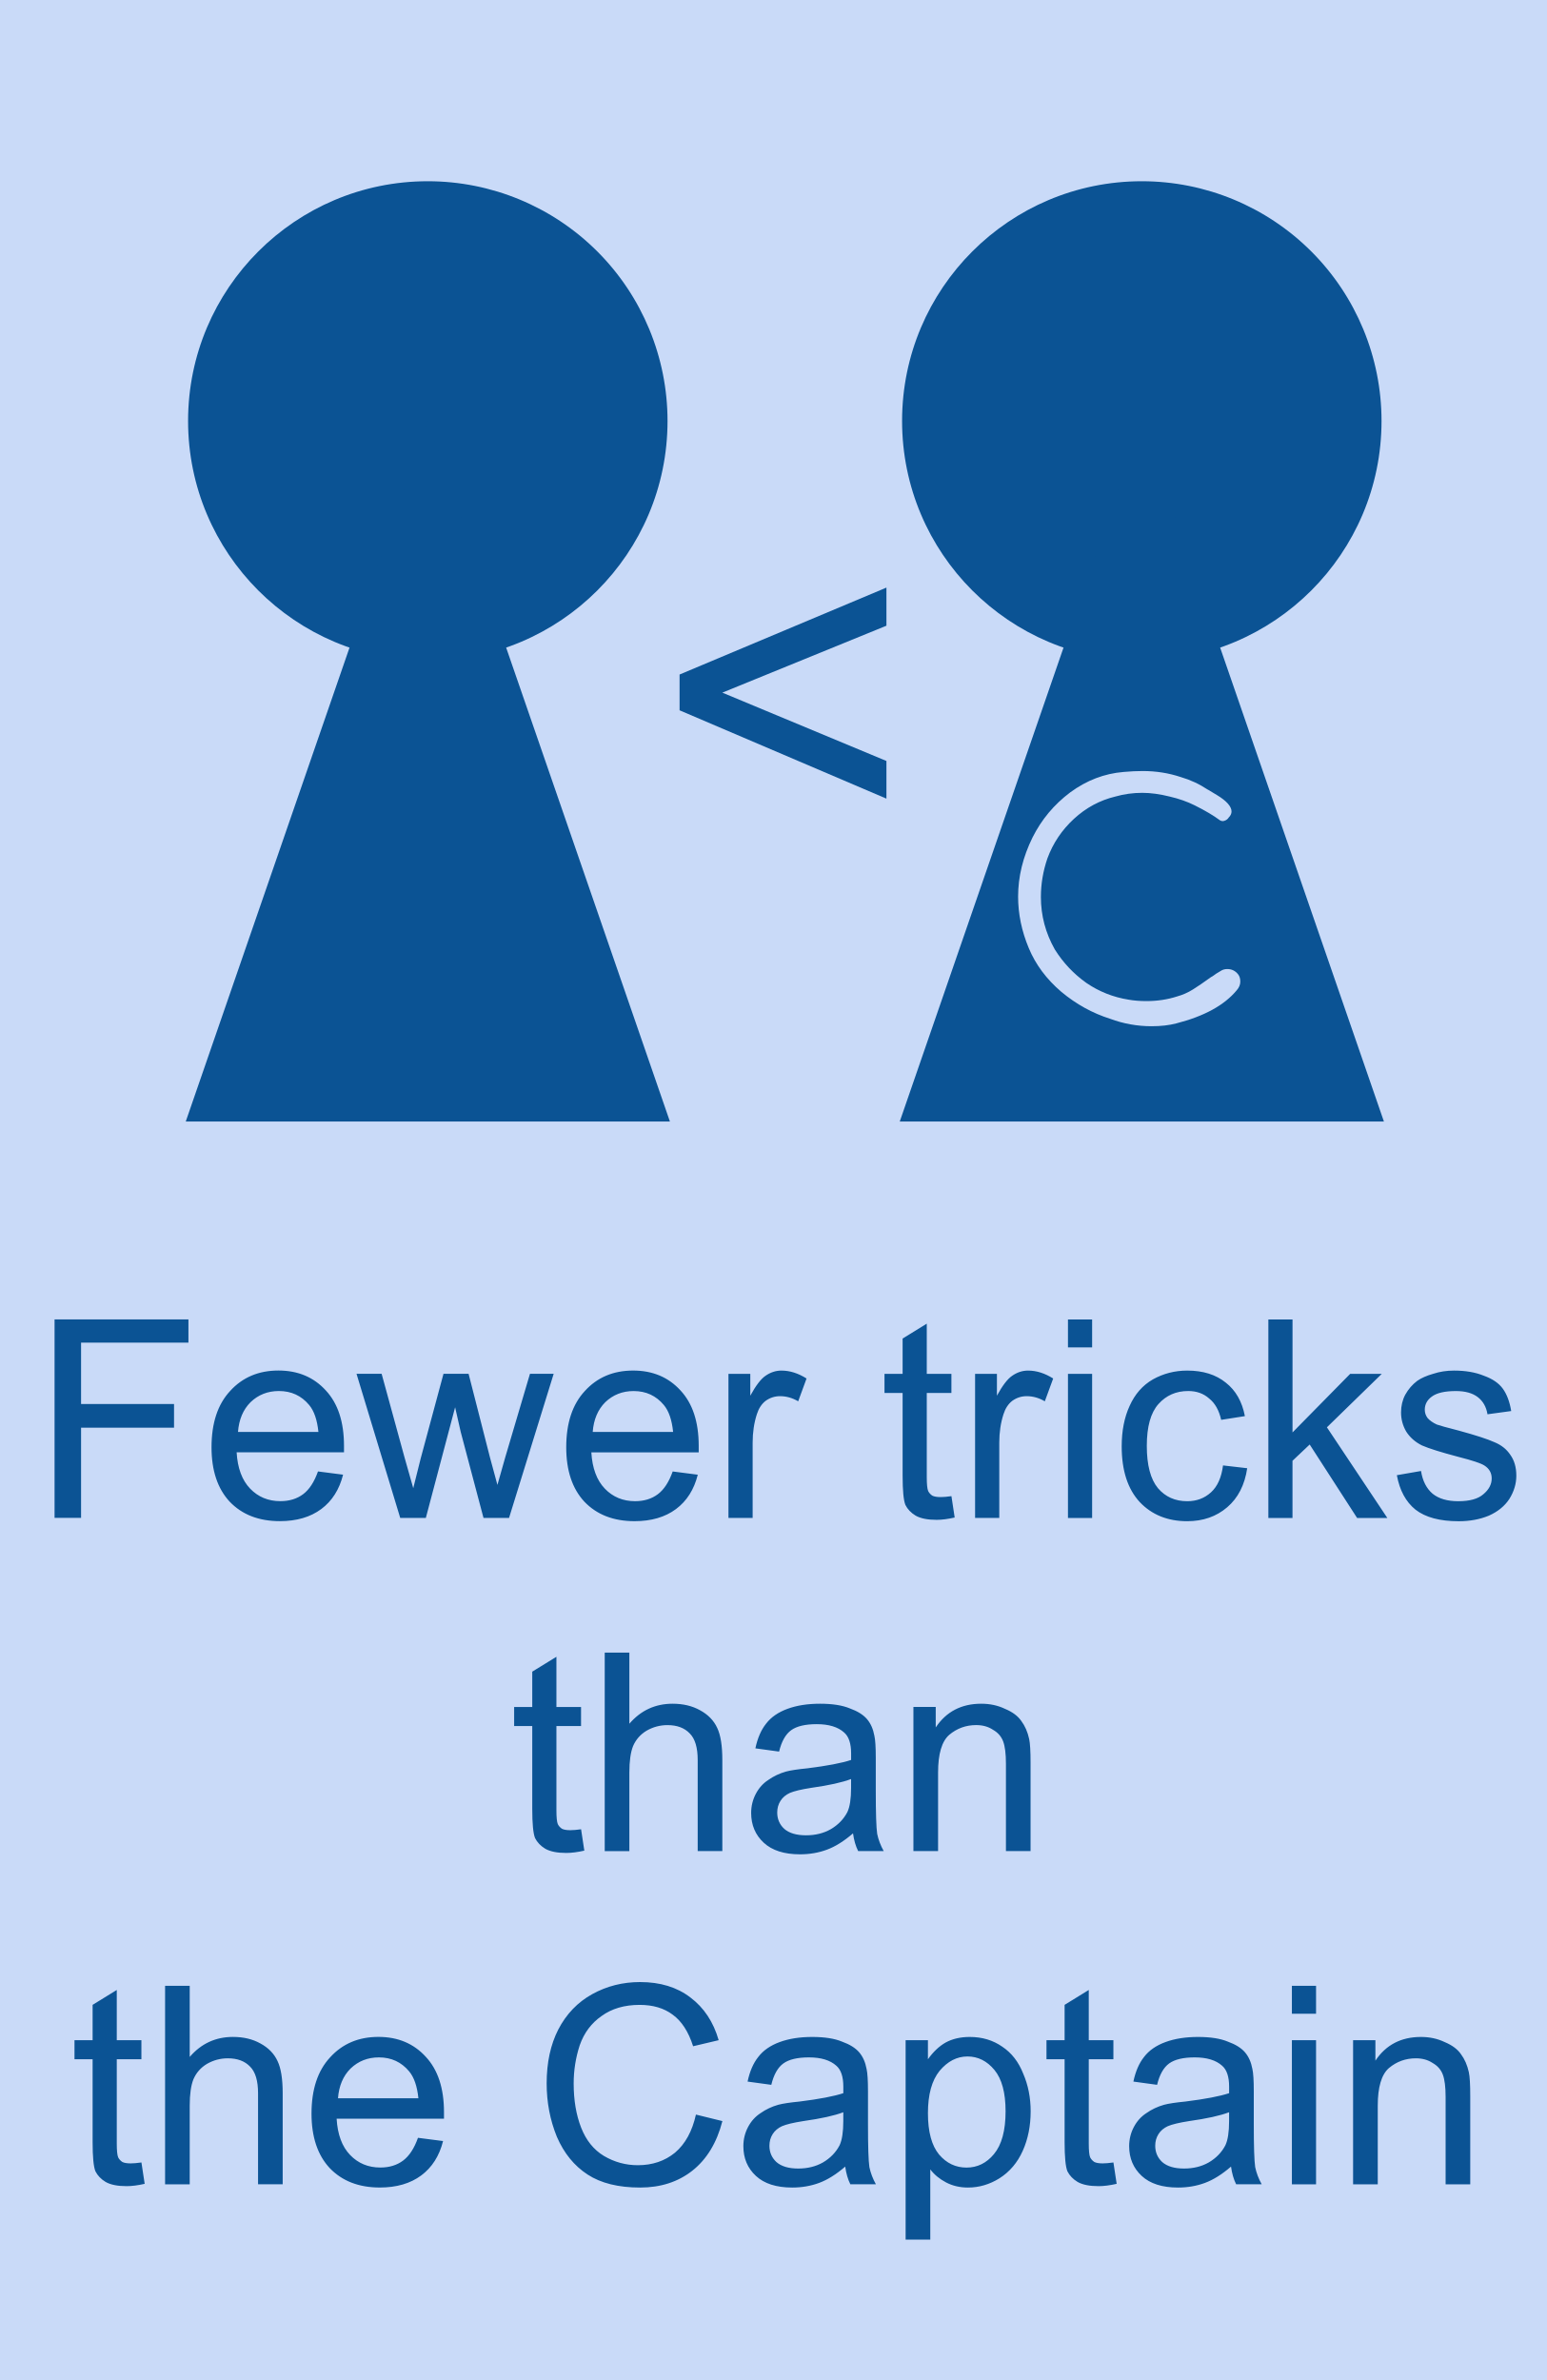
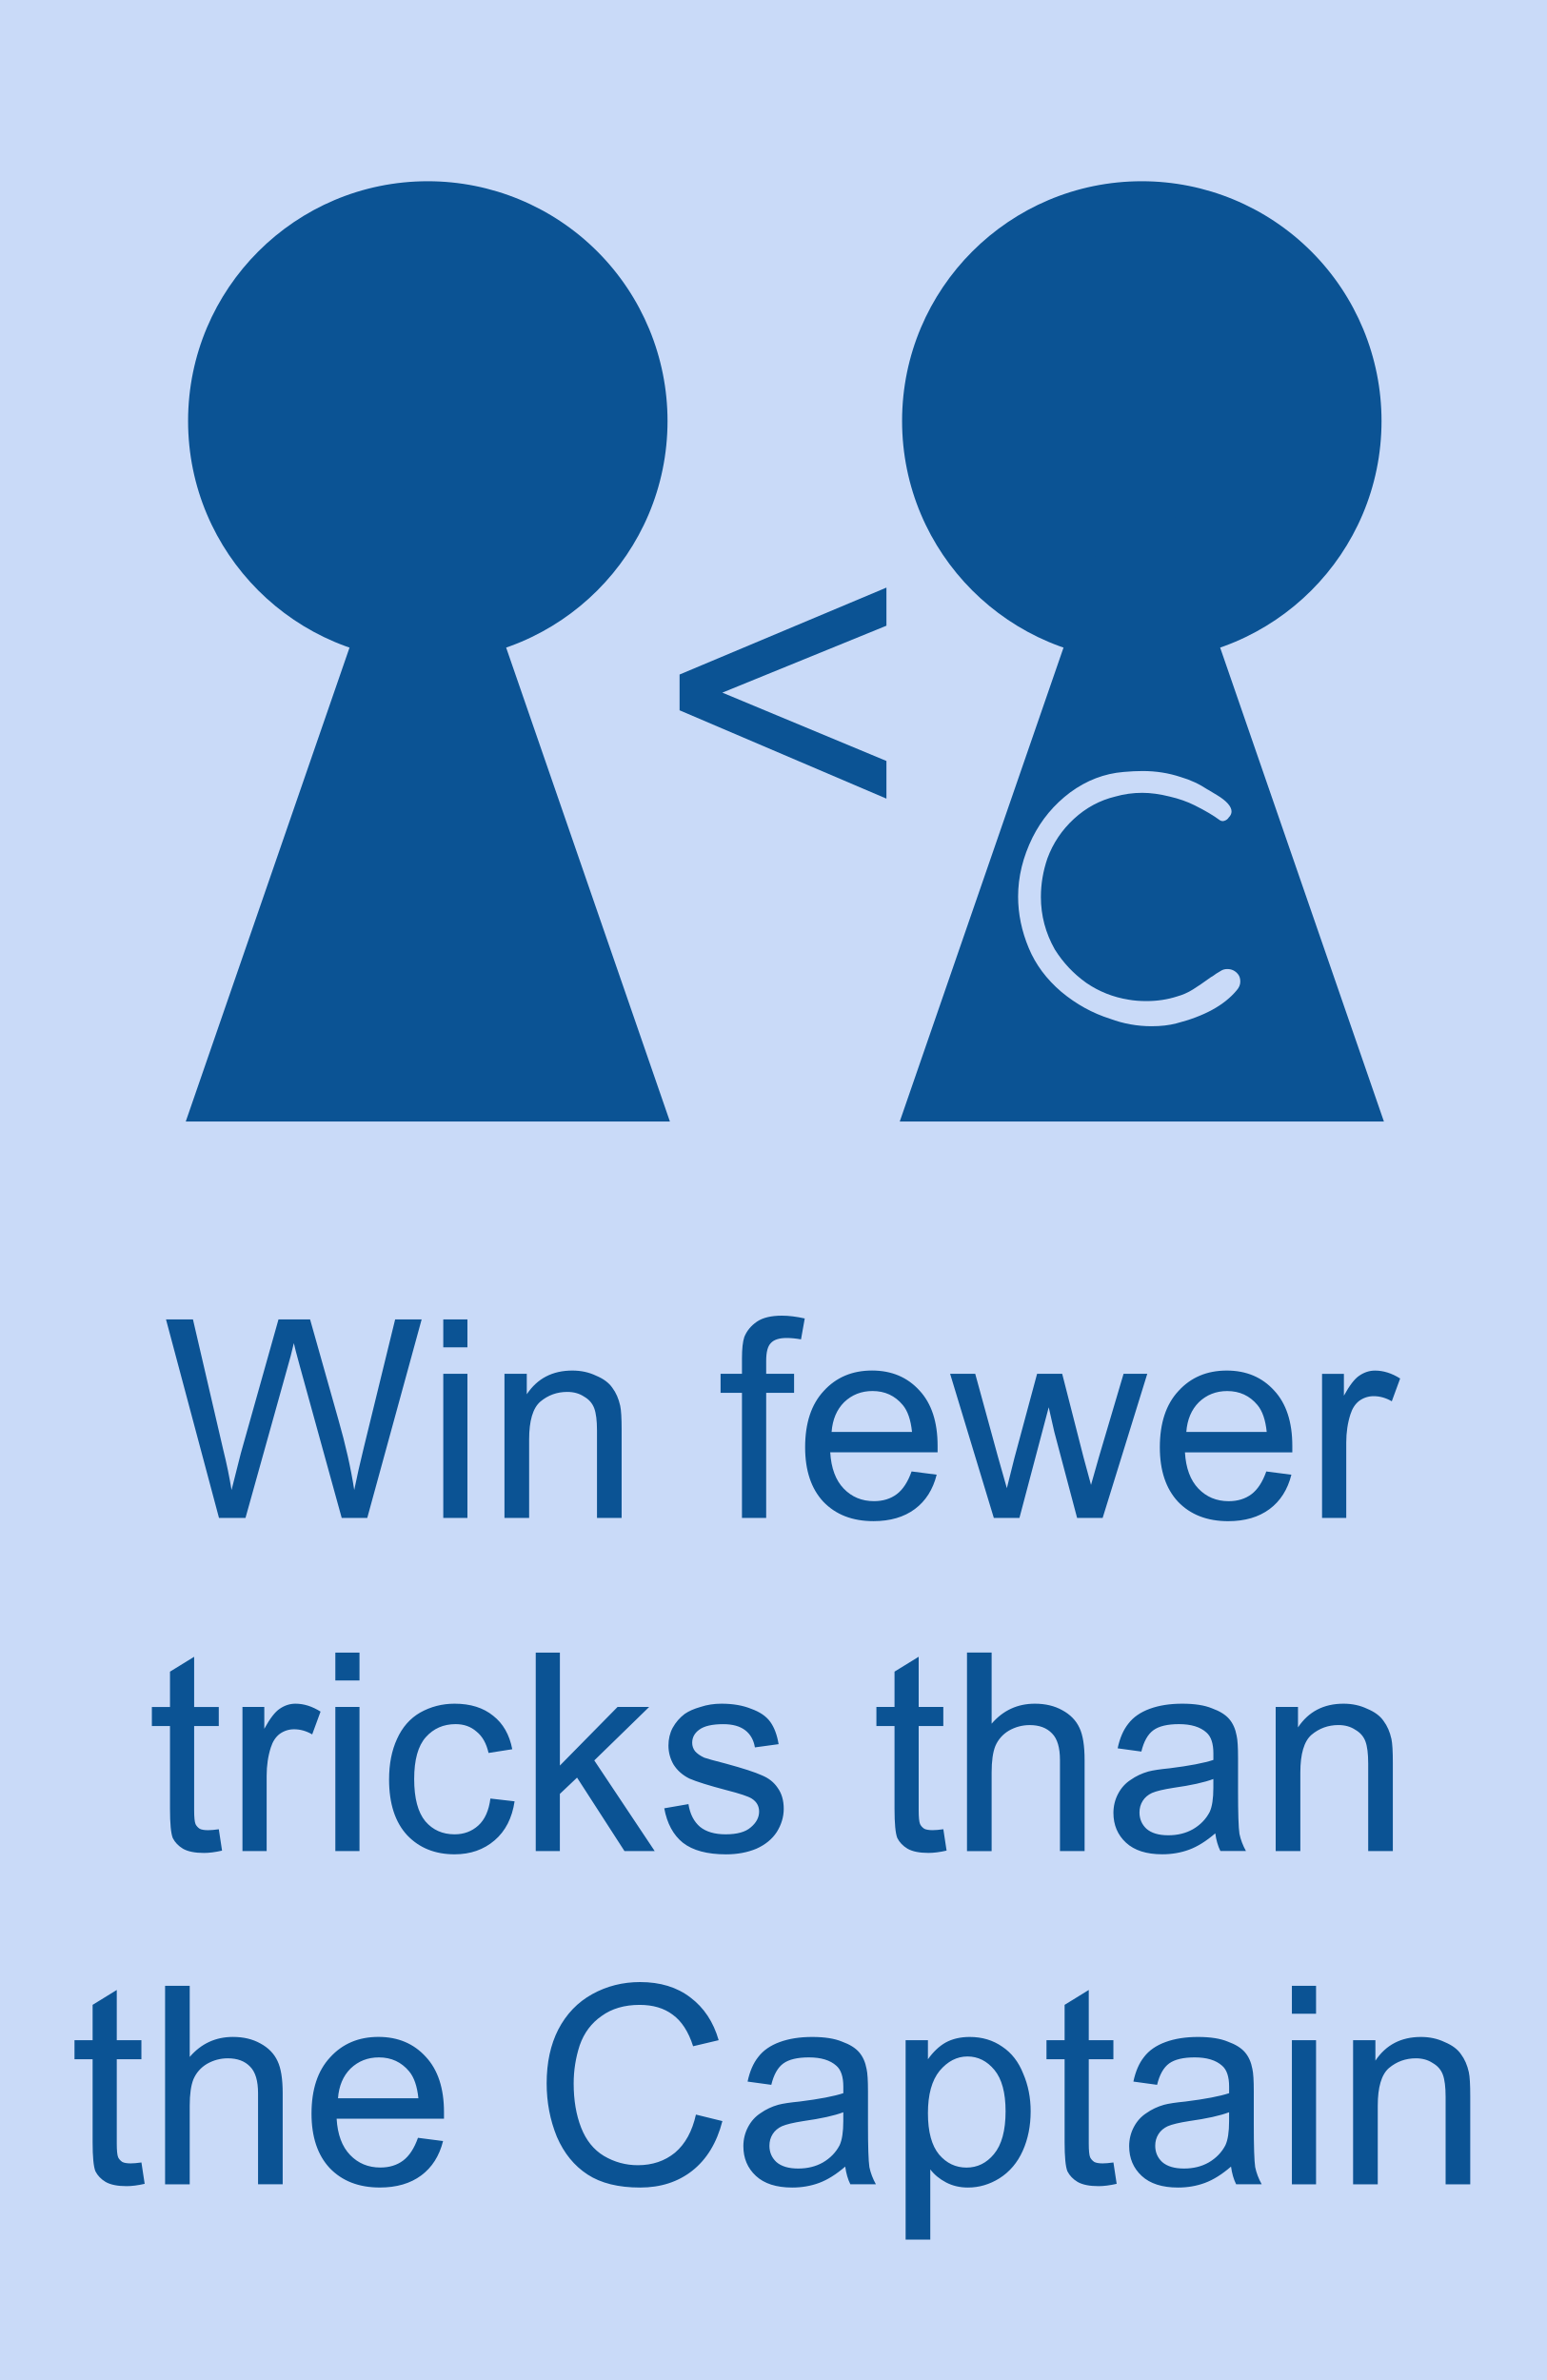
<svg xmlns="http://www.w3.org/2000/svg" version="1.1" viewBox="0.0 0.0 52.0 80.0" fill="none" stroke="none" stroke-linecap="square" stroke-miterlimit="10">
  <clipPath id="p.0">
    <path d="m0 0l52.0 0l0 80.0l-52.0 0l0 -80.0z" clip-rule="nonzero" />
  </clipPath>
  <g clip-path="url(#p.0)">
    <path fill="#c9daf8" d="m0 0l52.0 0l0 80.0l-52.0 0z" fill-rule="evenodd" />
    <path fill="#0b5394" d="m6.322 14.15l0 0c0 -4.45 3.608 -8.058 8.058 -8.058l0 0c2.137 0 4.187 0.849 5.698 2.36c1.511 1.511 2.36 3.561 2.36 5.698l0 0c0 4.45 -3.608 8.058 -8.058 8.058l0 0c-4.45 0 -8.058 -3.608 -8.058 -8.058z" fill-rule="evenodd" />
    <path fill="#0b5394" d="m6.244 37.698l8.137 -23.548l8.137 23.548z" fill-rule="evenodd" />
    <path fill="#000000" fill-opacity="0.0" d="m21.885 -5.897l8.882 0l0 58.173l-8.882 0z" fill-rule="evenodd" />
    <path fill="#0b5394" d="m22.843 23.876l0 -1.203l6.953 -2.922l0 1.281l-5.516 2.25l5.516 2.297l0 1.266l-6.953 -2.969z" fill-rule="nonzero" />
    <path fill="#000000" fill-opacity="0.0" d="m-9.135 33.062l70.677 0l0 53.323l-70.677 0z" fill-rule="evenodd" />
-     <path fill="#0b5394" d="m1.834 51.022l0 -6.672l4.5 0l0 0.781l-3.609 0l0 2.062l3.125 0l0 0.797l-3.125 0l0 3.031l-0.891 0zm8.854 -1.562l0.844 0.109q-0.188 0.75 -0.734 1.156q-0.547 0.406 -1.391 0.406q-1.062 0 -1.688 -0.656q-0.609 -0.656 -0.609 -1.828q0 -1.219 0.625 -1.891q0.625 -0.688 1.625 -0.688q0.984 0 1.594 0.672q0.609 0.656 0.609 1.859q0 0.062 0 0.219l-3.609 0q0.047 0.797 0.453 1.219q0.406 0.422 1.016 0.422q0.453 0 0.766 -0.234q0.312 -0.234 0.5 -0.766zm-2.688 -1.328l2.703 0q-0.062 -0.609 -0.312 -0.906q-0.391 -0.469 -1.016 -0.469q-0.562 0 -0.953 0.375q-0.375 0.375 -0.422 1.0zm5.453 2.891l-1.469 -4.844l0.844 0l0.766 2.797l0.297 1.047q0.016 -0.078 0.25 -1.0l0.766 -2.844l0.844 0l0.719 2.812l0.25 0.922l0.266 -0.938l0.828 -2.797l0.797 0l-1.5 4.844l-0.859 0l-0.766 -2.891l-0.188 -0.828l-0.984 3.719l-0.859 0zm9.158 -1.562l0.844 0.109q-0.188 0.75 -0.734 1.156q-0.547 0.406 -1.391 0.406q-1.062 0 -1.688 -0.656q-0.609 -0.656 -0.609 -1.828q0 -1.219 0.625 -1.891q0.625 -0.688 1.625 -0.688q0.984 0 1.594 0.672q0.609 0.656 0.609 1.859q0 0.062 0 0.219l-3.609 0q0.047 0.797 0.453 1.219q0.406 0.422 1.016 0.422q0.453 0 0.766 -0.234q0.312 -0.234 0.5 -0.766zm-2.688 -1.328l2.703 0q-0.062 -0.609 -0.312 -0.906q-0.391 -0.469 -1.016 -0.469q-0.562 0 -0.953 0.375q-0.375 0.375 -0.422 1.0zm4.563 2.891l0 -4.844l0.734 0l0 0.734q0.281 -0.516 0.516 -0.672q0.25 -0.172 0.531 -0.172q0.422 0 0.844 0.266l-0.281 0.766q-0.297 -0.172 -0.609 -0.172q-0.266 0 -0.484 0.156q-0.203 0.156 -0.297 0.453q-0.141 0.438 -0.141 0.953l0 2.531l-0.812 0zm7.495 -0.734l0.109 0.719q-0.344 0.078 -0.609 0.078q-0.453 0 -0.703 -0.141q-0.234 -0.141 -0.344 -0.359q-0.094 -0.234 -0.094 -0.984l0 -2.781l-0.609 0l0 -0.641l0.609 0l0 -1.188l0.812 -0.5l0 1.688l0.828 0l0 0.641l-0.828 0l0 2.828q0 0.359 0.047 0.469q0.047 0.094 0.141 0.156q0.094 0.047 0.281 0.047q0.141 0 0.359 -0.031zm0.795 0.734l0 -4.844l0.734 0l0 0.734q0.281 -0.516 0.516 -0.672q0.25 -0.172 0.531 -0.172q0.422 0 0.844 0.266l-0.281 0.766q-0.297 -0.172 -0.609 -0.172q-0.266 0 -0.484 0.156q-0.203 0.156 -0.297 0.453q-0.141 0.438 -0.141 0.953l0 2.531l-0.812 0zm3.122 -5.734l0 -0.938l0.812 0l0 0.938l-0.812 0zm0 5.734l0 -4.844l0.812 0l0 4.844l-0.812 0zm5.213 -1.766l0.812 0.094q-0.125 0.844 -0.672 1.312q-0.547 0.469 -1.344 0.469q-0.984 0 -1.594 -0.641q-0.609 -0.656 -0.609 -1.875q0 -0.781 0.266 -1.359q0.266 -0.594 0.781 -0.891q0.531 -0.297 1.156 -0.297q0.797 0 1.297 0.406q0.5 0.391 0.641 1.125l-0.797 0.125q-0.109 -0.484 -0.406 -0.719q-0.281 -0.25 -0.703 -0.25q-0.609 0 -1.0 0.438q-0.391 0.438 -0.391 1.406q0 0.969 0.375 1.422q0.375 0.438 0.984 0.438q0.469 0 0.797 -0.297q0.328 -0.297 0.406 -0.906zm1.523 1.766l0 -6.672l0.812 0l0 3.797l1.938 -1.969l1.062 0l-1.844 1.797l2.031 3.047l-1.016 0l-1.594 -2.469l-0.578 0.547l0 1.922l-0.812 0zm4.32 -1.438l0.812 -0.141q0.078 0.5 0.391 0.766q0.312 0.25 0.859 0.25q0.578 0 0.844 -0.234q0.281 -0.234 0.281 -0.531q0 -0.281 -0.25 -0.438q-0.172 -0.109 -0.844 -0.281q-0.891 -0.234 -1.25 -0.391q-0.344 -0.172 -0.531 -0.469q-0.172 -0.297 -0.172 -0.641q0 -0.328 0.141 -0.594q0.156 -0.281 0.406 -0.469q0.203 -0.141 0.531 -0.234q0.328 -0.109 0.703 -0.109q0.578 0 1.0 0.172q0.438 0.156 0.641 0.438q0.203 0.281 0.281 0.75l-0.797 0.109q-0.062 -0.375 -0.328 -0.578q-0.266 -0.203 -0.734 -0.203q-0.562 0 -0.812 0.188q-0.234 0.172 -0.234 0.438q0 0.156 0.094 0.281q0.109 0.125 0.312 0.219q0.125 0.047 0.734 0.203q0.859 0.234 1.203 0.391q0.344 0.141 0.531 0.422q0.203 0.281 0.203 0.703q0 0.406 -0.234 0.781q-0.234 0.359 -0.688 0.562q-0.453 0.188 -1.016 0.188q-0.953 0 -1.453 -0.391q-0.484 -0.391 -0.625 -1.156z" fill-rule="nonzero" />
-     <path fill="#0b5394" d="m19.532 61.487l0.109 0.719q-0.344 0.078 -0.609 0.078q-0.453 0 -0.703 -0.141q-0.234 -0.141 -0.344 -0.359q-0.094 -0.234 -0.094 -0.984l0 -2.781l-0.609 0l0 -0.641l0.609 0l0 -1.188l0.812 -0.5l0 1.688l0.828 0l0 0.641l-0.828 0l0 2.828q0 0.359 0.047 0.469q0.047 0.094 0.141 0.156q0.094 0.047 0.281 0.047q0.141 0 0.359 -0.031zm0.795 0.734l0 -6.672l0.828 0l0 2.391q0.578 -0.672 1.453 -0.672q0.531 0 0.922 0.219q0.406 0.219 0.578 0.594q0.172 0.359 0.172 1.078l0 3.062l-0.828 0l0 -3.062q0 -0.625 -0.266 -0.891q-0.266 -0.281 -0.75 -0.281q-0.375 0 -0.703 0.188q-0.312 0.188 -0.453 0.516q-0.125 0.312 -0.125 0.891l0 2.641l-0.828 0zm8.344 -0.594q-0.453 0.391 -0.875 0.547q-0.422 0.156 -0.906 0.156q-0.797 0 -1.219 -0.391q-0.422 -0.391 -0.422 -1.0q0 -0.344 0.156 -0.641q0.156 -0.297 0.422 -0.469q0.266 -0.188 0.594 -0.281q0.234 -0.062 0.719 -0.109q1.0 -0.125 1.469 -0.281q0 -0.172 0 -0.219q0 -0.5 -0.234 -0.703q-0.312 -0.281 -0.922 -0.281q-0.578 0 -0.859 0.203q-0.281 0.203 -0.406 0.719l-0.797 -0.109q0.109 -0.516 0.359 -0.828q0.25 -0.328 0.719 -0.5q0.469 -0.172 1.094 -0.172q0.625 0 1.0 0.156q0.391 0.141 0.578 0.359q0.188 0.219 0.25 0.562q0.047 0.203 0.047 0.75l0 1.094q0 1.141 0.047 1.453q0.062 0.297 0.219 0.578l-0.859 0q-0.125 -0.25 -0.172 -0.594zm-0.062 -1.828q-0.453 0.172 -1.344 0.297q-0.5 0.078 -0.719 0.172q-0.203 0.094 -0.312 0.266q-0.109 0.172 -0.109 0.391q0 0.328 0.234 0.547q0.25 0.219 0.734 0.219q0.469 0 0.828 -0.203q0.375 -0.219 0.562 -0.578q0.125 -0.266 0.125 -0.812l0 -0.297zm2.094 2.422l0 -4.844l0.75 0l0 0.688q0.531 -0.797 1.531 -0.797q0.438 0 0.797 0.172q0.375 0.156 0.547 0.406q0.188 0.25 0.266 0.609q0.047 0.219 0.047 0.797l0 2.969l-0.828 0l0 -2.938q0 -0.5 -0.094 -0.75q-0.094 -0.25 -0.344 -0.391q-0.234 -0.156 -0.562 -0.156q-0.516 0 -0.906 0.328q-0.375 0.328 -0.375 1.266l0 2.641l-0.828 0z" fill-rule="nonzero" />
+     <path fill="#0b5394" d="m7.361 51.022l-1.781 -6.672l0.906 0l1.016 4.375q0.172 0.688 0.281 1.359q0.266 -1.062 0.312 -1.234l1.266 -4.5l1.062 0l0.953 3.375q0.359 1.25 0.531 2.359q0.125 -0.625 0.328 -1.453l1.047 -4.281l0.891 0l-1.828 6.672l-0.859 0l-1.406 -5.094q-0.172 -0.625 -0.203 -0.781q-0.109 0.469 -0.203 0.781l-1.422 5.094l-0.891 0zm7.539 -5.734l0 -0.938l0.812 0l0 0.938l-0.812 0zm0 5.734l0 -4.844l0.812 0l0 4.844l-0.812 0zm2.057 0l0 -4.844l0.75 0l0 0.688q0.531 -0.797 1.531 -0.797q0.438 0 0.797 0.172q0.375 0.156 0.547 0.406q0.188 0.25 0.266 0.609q0.047 0.219 0.047 0.797l0 2.969l-0.828 0l0 -2.938q0 -0.5 -0.094 -0.75q-0.094 -0.25 -0.344 -0.391q-0.234 -0.156 -0.562 -0.156q-0.516 0 -0.906 0.328q-0.375 0.328 -0.375 1.266l0 2.641l-0.828 0zm7.983 0l0 -4.203l-0.719 0l0 -0.641l0.719 0l0 -0.516q0 -0.484 0.078 -0.719q0.125 -0.312 0.422 -0.516q0.297 -0.203 0.844 -0.203q0.344 0 0.766 0.094l-0.125 0.703q-0.266 -0.047 -0.484 -0.047q-0.375 0 -0.531 0.172q-0.156 0.156 -0.156 0.594l0 0.438l0.938 0l0 0.641l-0.938 0l0 4.203l-0.812 0zm5.701 -1.562l0.844 0.109q-0.188 0.75 -0.734 1.156q-0.547 0.406 -1.391 0.406q-1.062 0 -1.688 -0.656q-0.609 -0.656 -0.609 -1.828q0 -1.219 0.625 -1.891q0.625 -0.688 1.625 -0.688q0.984 0 1.594 0.672q0.609 0.656 0.609 1.859q0 0.062 0 0.219l-3.609 0q0.047 0.797 0.453 1.219q0.406 0.422 1.016 0.422q0.453 0 0.766 -0.234q0.312 -0.234 0.5 -0.766zm-2.688 -1.328l2.703 0q-0.062 -0.609 -0.312 -0.906q-0.391 -0.469 -1.016 -0.469q-0.562 0 -0.953 0.375q-0.375 0.375 -0.422 1.0zm5.453 2.891l-1.469 -4.844l0.844 0l0.766 2.797l0.297 1.047q0.016 -0.078 0.25 -1.0l0.766 -2.844l0.844 0l0.719 2.812l0.25 0.922l0.266 -0.938l0.828 -2.797l0.797 0l-1.5 4.844l-0.859 0l-0.766 -2.891l-0.188 -0.828l-0.984 3.719l-0.859 0zm9.158 -1.562l0.844 0.109q-0.188 0.75 -0.734 1.156q-0.547 0.406 -1.391 0.406q-1.062 0 -1.688 -0.656q-0.609 -0.656 -0.609 -1.828q0 -1.219 0.625 -1.891q0.625 -0.688 1.625 -0.688q0.984 0 1.594 0.672q0.609 0.656 0.609 1.859q0 0.062 0 0.219l-3.609 0q0.047 0.797 0.453 1.219q0.406 0.422 1.016 0.422q0.453 0 0.766 -0.234q0.312 -0.234 0.5 -0.766zm-2.688 -1.328l2.703 0q-0.062 -0.609 -0.312 -0.906q-0.391 -0.469 -1.016 -0.469q-0.562 0 -0.953 0.375q-0.375 0.375 -0.422 1.0zm4.563 2.891l0 -4.844l0.734 0l0 0.734q0.281 -0.516 0.516 -0.672q0.25 -0.172 0.531 -0.172q0.422 0 0.844 0.266l-0.281 0.766q-0.297 -0.172 -0.609 -0.172q-0.266 0 -0.484 0.156q-0.203 0.156 -0.297 0.453q-0.141 0.438 -0.141 0.953l0 2.531l-0.812 0z" fill-rule="nonzero" />
+     <path fill="#0b5394" d="m7.355 61.487l0.109 0.719q-0.344 0.078 -0.609 0.078q-0.453 0 -0.703 -0.141q-0.234 -0.141 -0.344 -0.359q-0.094 -0.234 -0.094 -0.984l0 -2.781l-0.609 0l0 -0.641l0.609 0l0 -1.188l0.812 -0.5l0 1.688l0.828 0l0 0.641l-0.828 0l0 2.828q0 0.359 0.047 0.469q0.047 0.094 0.141 0.156q0.094 0.047 0.281 0.047q0.141 0 0.359 -0.031zm0.795 0.734l0 -4.844l0.734 0l0 0.734q0.281 -0.516 0.516 -0.672q0.25 -0.172 0.531 -0.172q0.422 0 0.844 0.266l-0.281 0.766q-0.297 -0.172 -0.609 -0.172q-0.266 0 -0.484 0.156q-0.203 0.156 -0.297 0.453q-0.141 0.438 -0.141 0.953l0 2.531l-0.812 0zm3.122 -5.734l0 -0.938l0.812 0l0 0.938l-0.812 0zm0 5.734l0 -4.844l0.812 0l0 4.844l-0.812 0zm5.213 -1.766l0.812 0.094q-0.125 0.844 -0.672 1.312q-0.547 0.469 -1.344 0.469q-0.984 0 -1.594 -0.641q-0.609 -0.656 -0.609 -1.875q0 -0.781 0.266 -1.359q0.266 -0.594 0.781 -0.891q0.531 -0.297 1.156 -0.297q0.797 0 1.297 0.406q0.5 0.391 0.641 1.125l-0.797 0.125q-0.109 -0.484 -0.406 -0.719q-0.281 -0.25 -0.703 -0.25q-0.609 0 -1.0 0.438q-0.391 0.438 -0.391 1.406q0 0.969 0.375 1.422q0.375 0.438 0.984 0.438q0.469 0 0.797 -0.297q0.328 -0.297 0.406 -0.906zm1.523 1.766l0 -6.672l0.812 0l0 3.797l1.938 -1.969l1.062 0l-1.844 1.797l2.031 3.047l-1.016 0l-1.594 -2.469l-0.578 0.547l0 1.922l-0.812 0zm4.32 -1.438l0.813 -0.141q0.078 0.5 0.391 0.766q0.312 0.25 0.859 0.25q0.578 0 0.844 -0.234q0.281 -0.234 0.281 -0.531q0 -0.281 -0.25 -0.438q-0.172 -0.109 -0.844 -0.281q-0.891 -0.234 -1.25 -0.391q-0.344 -0.172 -0.531 -0.469q-0.172 -0.297 -0.172 -0.641q0 -0.328 0.141 -0.594q0.156 -0.281 0.406 -0.469q0.203 -0.141 0.531 -0.234q0.328 -0.109 0.703 -0.109q0.578 0 1.0 0.172q0.438 0.156 0.641 0.438q0.203 0.281 0.281 0.75l-0.797 0.109q-0.062 -0.375 -0.328 -0.578q-0.266 -0.203 -0.734 -0.203q-0.562 0 -0.812 0.188q-0.234 0.172 -0.234 0.438q0 0.156 0.094 0.281q0.109 0.125 0.312 0.219q0.125 0.047 0.734 0.203q0.859 0.234 1.203 0.391q0.344 0.141 0.531 0.422q0.203 0.281 0.203 0.703q0 0.406 -0.234 0.781q-0.234 0.359 -0.688 0.562q-0.453 0.188 -1.016 0.188q-0.953 0 -1.453 -0.391q-0.484 -0.391 -0.625 -1.156zm9.381 0.703l0.109 0.719q-0.344 0.078 -0.609 0.078q-0.453 0 -0.703 -0.141q-0.234 -0.141 -0.344 -0.359q-0.094 -0.234 -0.094 -0.984l0 -2.781l-0.609 0l0 -0.641l0.609 0l0 -1.188l0.812 -0.5l0 1.688l0.828 0l0 0.641l-0.828 0l0 2.828q0 0.359 0.047 0.469q0.047 0.094 0.141 0.156q0.094 0.047 0.281 0.047q0.141 0 0.359 -0.031zm0.795 0.734l0 -6.672l0.828 0l0 2.391q0.578 -0.672 1.453 -0.672q0.531 0 0.922 0.219q0.406 0.219 0.578 0.594q0.172 0.359 0.172 1.078l0 3.062l-0.828 0l0 -3.062q0 -0.625 -0.266 -0.891q-0.266 -0.281 -0.75 -0.281q-0.375 0 -0.703 0.188q-0.312 0.188 -0.453 0.516q-0.125 0.312 -0.125 0.891l0 2.641l-0.828 0zm8.344 -0.594q-0.453 0.391 -0.875 0.547q-0.422 0.156 -0.906 0.156q-0.797 0 -1.219 -0.391q-0.422 -0.391 -0.422 -1.0q0 -0.344 0.156 -0.641q0.156 -0.297 0.422 -0.469q0.266 -0.188 0.594 -0.281q0.234 -0.062 0.719 -0.109q1.0 -0.125 1.469 -0.281q0 -0.172 0 -0.219q0 -0.5 -0.234 -0.703q-0.312 -0.281 -0.922 -0.281q-0.578 0 -0.859 0.203q-0.281 0.203 -0.406 0.719l-0.797 -0.109q0.109 -0.516 0.359 -0.828q0.25 -0.328 0.719 -0.5q0.469 -0.172 1.094 -0.172q0.625 0 1.0 0.156q0.391 0.141 0.578 0.359q0.188 0.219 0.25 0.562q0.047 0.203 0.047 0.75l0 1.094q0 1.141 0.047 1.453q0.062 0.297 0.219 0.578l-0.859 0q-0.125 -0.25 -0.172 -0.594zm-0.062 -1.828q-0.453 0.172 -1.344 0.297q-0.5 0.078 -0.719 0.172q-0.203 0.094 -0.312 0.266q-0.109 0.172 -0.109 0.391q0 0.328 0.234 0.547q0.25 0.219 0.734 0.219q0.469 0 0.828 -0.203q0.375 -0.219 0.562 -0.578q0.125 -0.266 0.125 -0.812l0 -0.297zm2.094 2.422l0 -4.844l0.75 0l0 0.688q0.531 -0.797 1.531 -0.797q0.438 0 0.797 0.172q0.375 0.156 0.547 0.406q0.188 0.25 0.266 0.609q0.047 0.219 0.047 0.797l0 2.969l-0.828 0l0 -2.938q0 -0.5 -0.094 -0.75q-0.094 -0.25 -0.344 -0.391q-0.234 -0.156 -0.562 -0.156q-0.516 0 -0.906 0.328q-0.375 0.328 -0.375 1.266l0 2.641l-0.828 0z" fill-rule="nonzero" />
    <path fill="#0b5394" d="m4.754 72.687l0.109 0.719q-0.344 0.078 -0.609 0.078q-0.453 0 -0.703 -0.141q-0.234 -0.141 -0.344 -0.359q-0.094 -0.234 -0.094 -0.984l0 -2.781l-0.609 0l0 -0.641l0.609 0l0 -1.188l0.812 -0.5l0 1.688l0.828 0l0 0.641l-0.828 0l0 2.828q0 0.359 0.047 0.469q0.047 0.094 0.141 0.156q0.094 0.047 0.281 0.047q0.141 0 0.359 -0.031zm0.795 0.734l0 -6.672l0.828 0l0 2.391q0.578 -0.672 1.453 -0.672q0.531 0 0.922 0.219q0.406 0.219 0.578 0.594q0.172 0.359 0.172 1.078l0 3.062l-0.828 0l0 -3.062q0 -0.625 -0.266 -0.891q-0.266 -0.281 -0.75 -0.281q-0.375 0 -0.703 0.188q-0.312 0.188 -0.453 0.516q-0.125 0.312 -0.125 0.891l0 2.641l-0.828 0zm8.5 -1.562l0.844 0.109q-0.188 0.75 -0.734 1.156q-0.547 0.406 -1.391 0.406q-1.062 0 -1.688 -0.656q-0.609 -0.656 -0.609 -1.828q0 -1.219 0.625 -1.891q0.625 -0.688 1.625 -0.688q0.984 0 1.594 0.672q0.609 0.656 0.609 1.859q0 0.062 0 0.219l-3.609 0q0.047 0.797 0.453 1.219q0.406 0.422 1.016 0.422q0.453 0 0.766 -0.234q0.312 -0.234 0.5 -0.766zm-2.688 -1.328l2.703 0q-0.062 -0.609 -0.312 -0.906q-0.391 -0.469 -1.016 -0.469q-0.562 0 -0.953 0.375q-0.375 0.375 -0.422 1.0zm12.03 0.547l0.891 0.219q-0.281 1.094 -1.016 1.672q-0.719 0.562 -1.75 0.562q-1.094 0 -1.766 -0.438q-0.672 -0.438 -1.031 -1.266q-0.344 -0.844 -0.344 -1.797q0 -1.047 0.391 -1.812q0.406 -0.781 1.141 -1.188q0.734 -0.406 1.609 -0.406q1.016 0 1.688 0.516q0.688 0.516 0.953 1.438l-0.859 0.203q-0.234 -0.734 -0.688 -1.062q-0.438 -0.328 -1.109 -0.328q-0.766 0 -1.281 0.375q-0.516 0.359 -0.734 0.984q-0.203 0.625 -0.203 1.281q0 0.844 0.25 1.484q0.25 0.641 0.766 0.953q0.531 0.312 1.141 0.312q0.734 0 1.25 -0.422q0.516 -0.438 0.703 -1.281zm5.018 1.75q-0.453 0.391 -0.875 0.547q-0.422 0.156 -0.906 0.156q-0.797 0 -1.219 -0.391q-0.422 -0.391 -0.422 -1.0q0 -0.344 0.156 -0.641q0.156 -0.297 0.422 -0.469q0.266 -0.188 0.594 -0.281q0.234 -0.062 0.719 -0.109q1.0 -0.125 1.469 -0.281q0 -0.172 0 -0.219q0 -0.5 -0.234 -0.703q-0.312 -0.281 -0.922 -0.281q-0.578 0 -0.859 0.203q-0.281 0.203 -0.406 0.719l-0.797 -0.109q0.109 -0.516 0.359 -0.828q0.25 -0.328 0.719 -0.5q0.469 -0.172 1.094 -0.172q0.625 0 1.0 0.156q0.391 0.141 0.578 0.359q0.188 0.219 0.25 0.562q0.047 0.203 0.047 0.75l0 1.094q0 1.141 0.047 1.453q0.062 0.297 0.219 0.578l-0.859 0q-0.125 -0.25 -0.172 -0.594zm-0.062 -1.828q-0.453 0.172 -1.344 0.297q-0.5 0.078 -0.719 0.172q-0.203 0.094 -0.312 0.266q-0.109 0.172 -0.109 0.391q0 0.328 0.234 0.547q0.25 0.219 0.734 0.219q0.469 0 0.828 -0.203q0.375 -0.219 0.562 -0.578q0.125 -0.266 0.125 -0.812l0 -0.297zm2.094 4.281l0 -6.703l0.75 0l0 0.641q0.266 -0.375 0.594 -0.562q0.344 -0.188 0.812 -0.188q0.625 0 1.094 0.328q0.469 0.312 0.703 0.906q0.25 0.578 0.25 1.266q0 0.734 -0.266 1.328q-0.266 0.594 -0.781 0.922q-0.5 0.312 -1.062 0.312q-0.406 0 -0.734 -0.172q-0.328 -0.172 -0.531 -0.438l0 2.359l-0.828 0zm0.75 -4.25q0 0.938 0.375 1.391q0.375 0.438 0.922 0.438q0.547 0 0.922 -0.453q0.391 -0.469 0.391 -1.438q0 -0.938 -0.375 -1.391q-0.375 -0.453 -0.906 -0.453q-0.531 0 -0.938 0.484q-0.391 0.484 -0.391 1.422zm6.235 1.656l0.109 0.719q-0.344 0.078 -0.609 0.078q-0.453 0 -0.703 -0.141q-0.234 -0.141 -0.344 -0.359q-0.094 -0.234 -0.094 -0.984l0 -2.781l-0.609 0l0 -0.641l0.609 0l0 -1.188l0.812 -0.5l0 1.688l0.828 0l0 0.641l-0.828 0l0 2.828q0 0.359 0.047 0.469q0.047 0.094 0.141 0.156q0.094 0.047 0.281 0.047q0.141 0 0.359 -0.031zm3.951 0.141q-0.453 0.391 -0.875 0.547q-0.422 0.156 -0.906 0.156q-0.797 0 -1.219 -0.391q-0.422 -0.391 -0.422 -1.0q0 -0.344 0.156 -0.641q0.156 -0.297 0.422 -0.469q0.266 -0.188 0.594 -0.281q0.234 -0.062 0.719 -0.109q1.0 -0.125 1.469 -0.281q0 -0.172 0 -0.219q0 -0.5 -0.234 -0.703q-0.312 -0.281 -0.922 -0.281q-0.578 0 -0.859 0.203q-0.281 0.203 -0.406 0.719l-0.797 -0.109q0.109 -0.516 0.359 -0.828q0.25 -0.328 0.719 -0.5q0.469 -0.172 1.094 -0.172q0.625 0 1.0 0.156q0.391 0.141 0.578 0.359q0.188 0.219 0.25 0.562q0.047 0.203 0.047 0.75l0 1.094q0 1.141 0.047 1.453q0.062 0.297 0.219 0.578l-0.859 0q-0.125 -0.25 -0.172 -0.594zm-0.062 -1.828q-0.453 0.172 -1.344 0.297q-0.5 0.078 -0.719 0.172q-0.203 0.094 -0.312 0.266q-0.109 0.172 -0.109 0.391q0 0.328 0.234 0.547q0.25 0.219 0.734 0.219q0.469 0 0.828 -0.203q0.375 -0.219 0.562 -0.578q0.125 -0.266 0.125 -0.812l0 -0.297zm2.11 -3.312l0 -0.938l0.812 0l0 0.938l-0.812 0zm0 5.734l0 -4.844l0.812 0l0 4.844l-0.812 0zm2.057 0l0 -4.844l0.75 0l0 0.688q0.531 -0.797 1.531 -0.797q0.438 0 0.797 0.172q0.375 0.156 0.547 0.406q0.188 0.25 0.266 0.609q0.047 0.219 0.047 0.797l0 2.969l-0.828 0l0 -2.938q0 -0.5 -0.094 -0.75q-0.094 -0.25 -0.344 -0.391q-0.234 -0.156 -0.562 -0.156q-0.516 0 -0.906 0.328q-0.375 0.328 -0.375 1.266l0 2.641l-0.828 0z" fill-rule="nonzero" />
    <path fill="#0b5394" d="m30.322 14.15l0 0c0 -4.45 3.608 -8.058 8.058 -8.058l0 0c2.137 0 4.187 0.849 5.698 2.36c1.511 1.511 2.36 3.561 2.36 5.698l0 0c0 4.45 -3.608 8.058 -8.058 8.058l0 0c-4.45 0 -8.058 -3.608 -8.058 -8.058z" fill-rule="evenodd" />
    <path fill="#0b5394" d="m30.244 37.698l8.137 -23.548l8.137 23.548z" fill-rule="evenodd" />
    <path fill="#000000" fill-opacity="0.0" d="m27.798 13.958l14.772 0l0 33.921l-14.772 0z" fill-rule="evenodd" />
    <path fill="#c9daf8" d="m40.6 26.541q0.078 0.047 0.312 0.188q0.234 0.141 0.359 0.281q0.125 0.141 0.125 0.266q0 0.109 -0.094 0.203q-0.047 0.078 -0.141 0.109q-0.078 0.031 -0.156 -0.016q-0.312 -0.234 -0.844 -0.5q-0.375 -0.188 -0.844 -0.297q-0.5 -0.125 -0.922 -0.125q-0.469 0 -0.906 0.125q-0.781 0.188 -1.391 0.75q-0.609 0.562 -0.891 1.328q-0.219 0.641 -0.219 1.297q0 0.938 0.469 1.766q0.422 0.672 1.062 1.125q0.641 0.438 1.422 0.562q0.266 0.047 0.594 0.047q0.547 0 1.031 -0.156q0.281 -0.078 0.531 -0.234q0.25 -0.156 0.594 -0.406q0.109 -0.062 0.188 -0.125q0.094 -0.062 0.156 -0.094q0.094 -0.062 0.219 -0.062q0.219 0 0.359 0.172q0.078 0.094 0.078 0.25q0 0.156 -0.125 0.297q-0.625 0.75 -2.031 1.109q-0.359 0.094 -0.828 0.094q-0.719 0 -1.391 -0.25q-0.891 -0.281 -1.641 -0.906q-0.75 -0.641 -1.094 -1.469q-0.359 -0.859 -0.359 -1.734q0 -1.0 0.484 -1.984q0.453 -0.906 1.266 -1.516q0.828 -0.609 1.797 -0.688q0.344 -0.031 0.641 -0.031q0.672 0 1.281 0.203q0.484 0.141 0.906 0.422z" fill-rule="nonzero" />
  </g>
</svg>
